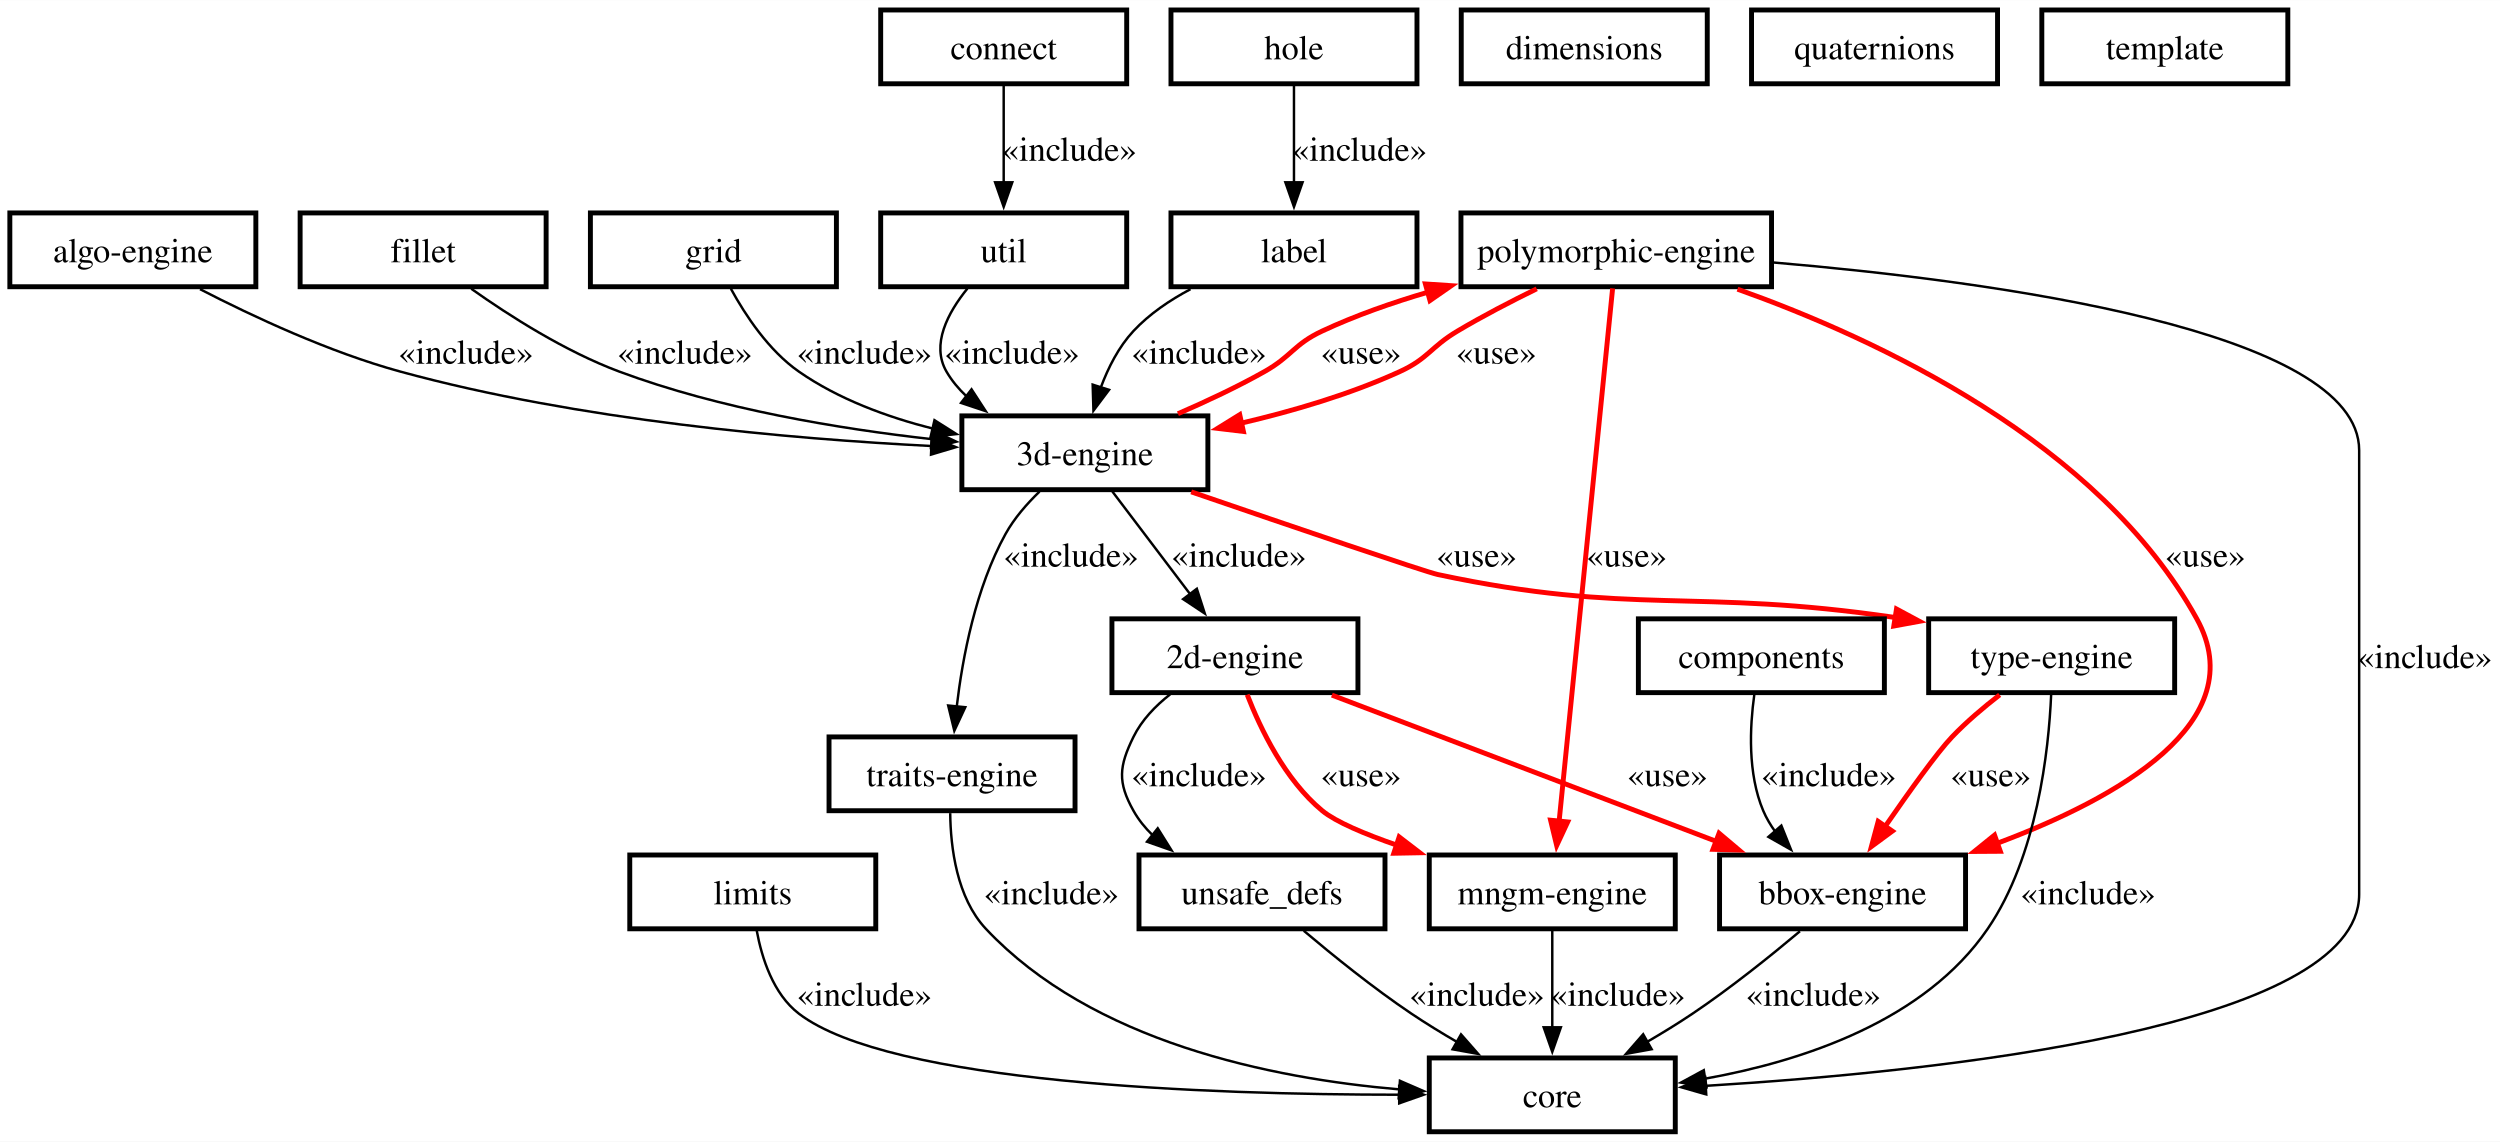
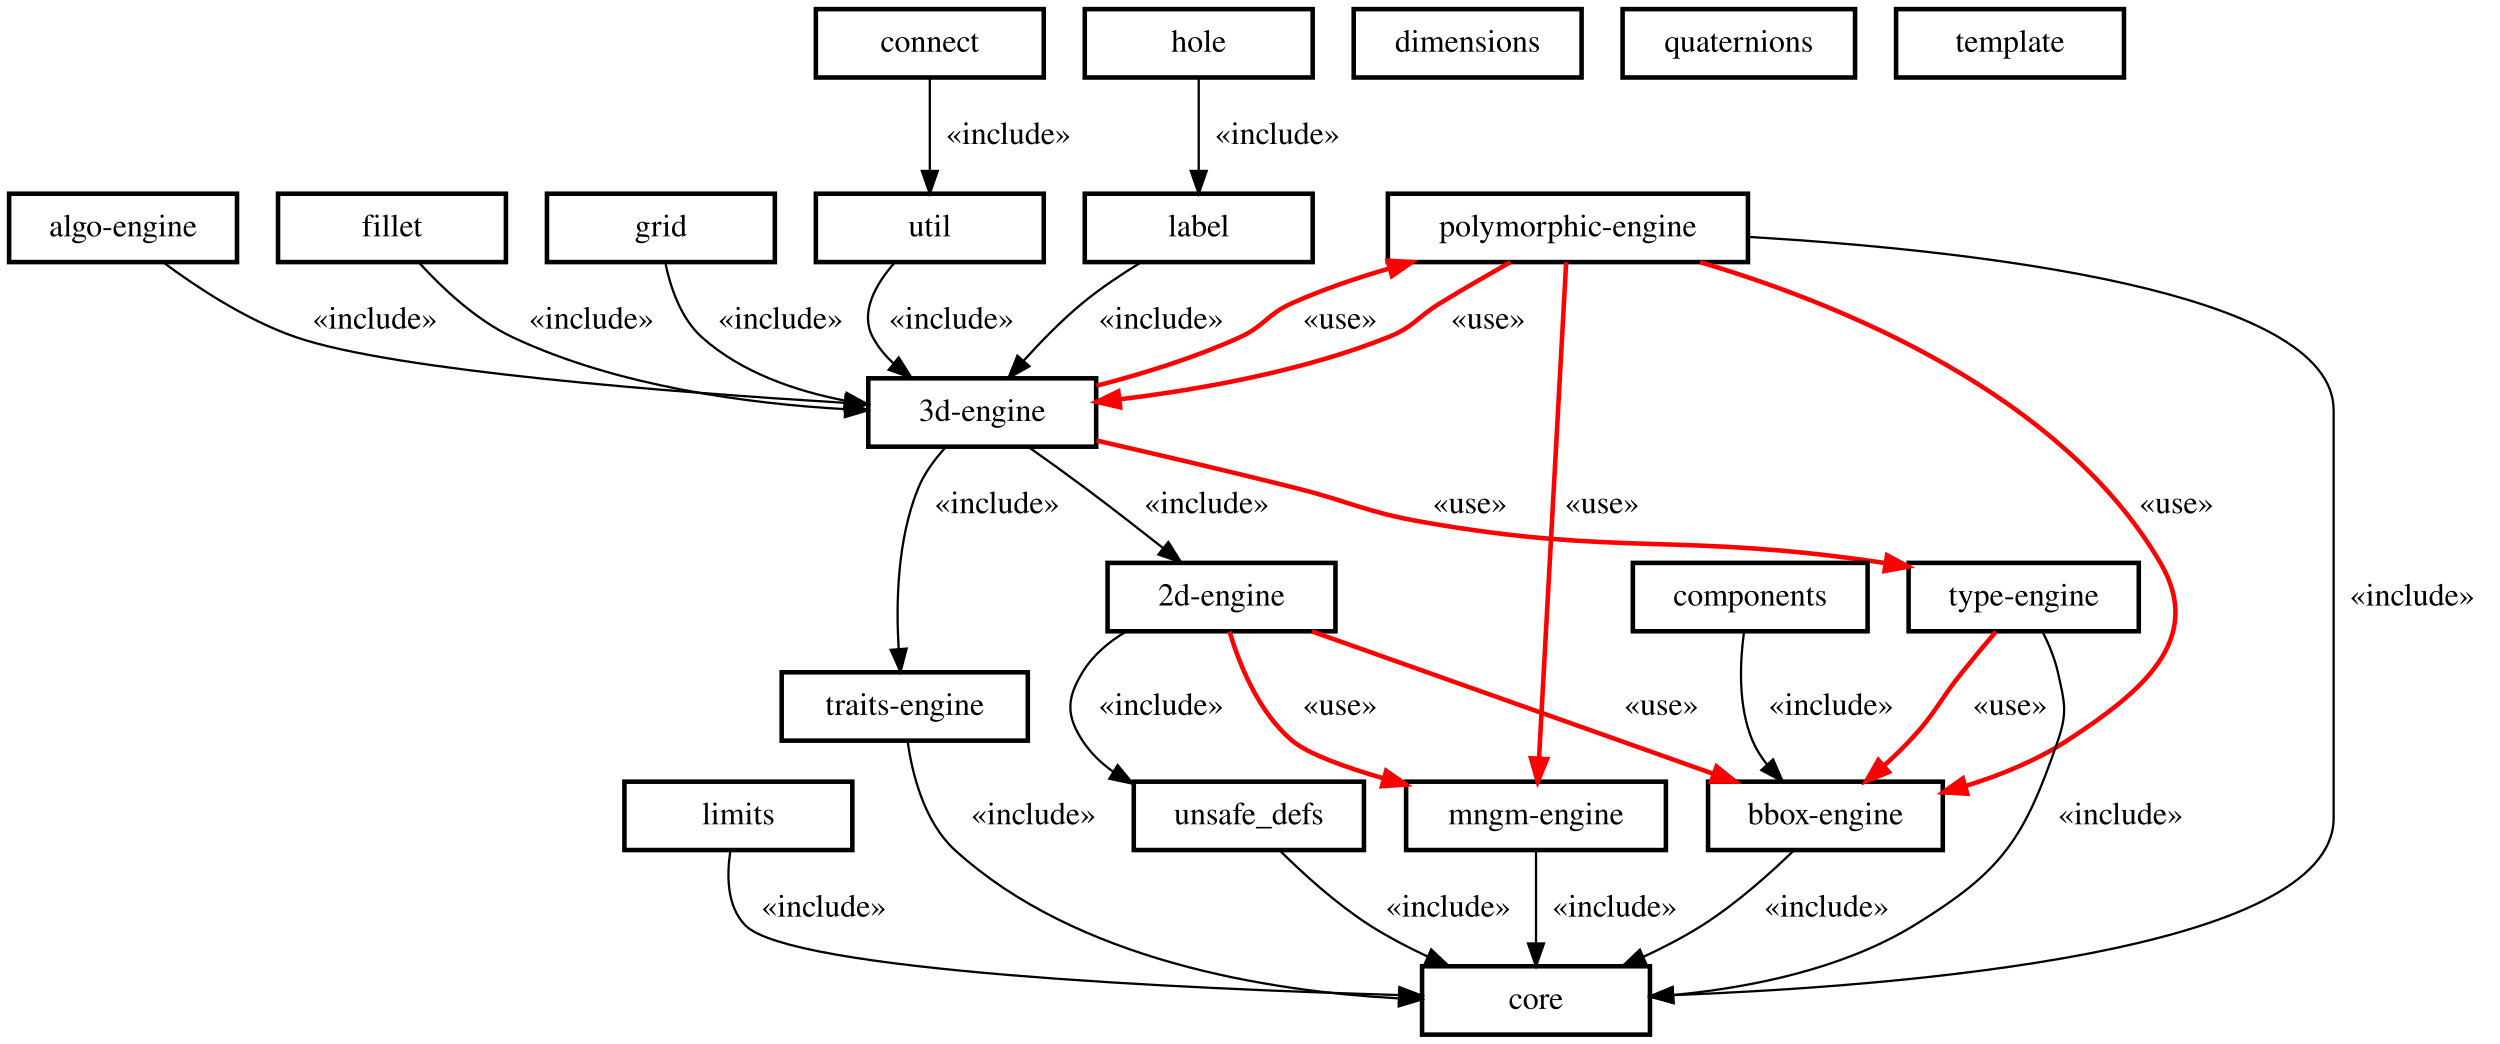
- <svg xmlns="http://www.w3.org/2000/svg" width="1016pt" height="464pt" viewBox="0.00 0.00 1016.25 464.00">
-   <g id="graph0" class="graph" transform="scale(1 1) rotate(0) translate(4 460)">
-     <polygon fill="white" stroke="none" points="-4,4 -4,-460 1012.25,-460 1012.25,4 -4,4" />
+ <svg xmlns="http://www.w3.org/2000/svg" width="1097pt" height="458pt" viewBox="0.00 0.00 1097.00 458.00">
+   <g id="graph0" class="graph" transform="scale(1 1) rotate(0) translate(4 454)">
+     <polygon fill="white" stroke="transparent" points="-4,4 -4,-454 1093,-454 1093,4 -4,4" />
    <g id="node1" class="node">
-       <polygon fill="white" stroke="black" stroke-width="2" points="548,-208.5 448,-208.5 448,-178.5 548,-178.5 548,-208.5" />
-       <text text-anchor="middle" x="498" y="-188.45" font-family="Times,serif" font-size="14.00">2d-engine</text>
+       <polygon fill="white" stroke="black" stroke-width="2" points="582,-207 482,-207 482,-177 582,-177 582,-207" />
+       <text text-anchor="middle" x="532" y="-188.3" font-family="Times,serif" font-size="14.00">2d-engine</text>
    </g>
    <g id="node4" class="node">
-       <polygon fill="white" stroke="black" stroke-width="2" points="795,-112.5 695,-112.5 695,-82.5 795,-82.5 795,-112.5" />
-       <text text-anchor="middle" x="745" y="-92.45" font-family="Times,serif" font-size="14.00">bbox-engine</text>
+       <polygon fill="white" stroke="black" stroke-width="2" points="848.5,-111 745.5,-111 745.5,-81 848.5,-81 848.5,-111" />
+       <text text-anchor="middle" x="797" y="-92.3" font-family="Times,serif" font-size="14.00">bbox-engine</text>
    </g>
    <g id="edge20" class="edge">
-       <path fill="none" stroke="red" stroke-width="2" d="M537.41,-177.5C579.8,-161.37 647.34,-135.66 693.81,-117.98" />
-       <polygon fill="red" stroke="red" stroke-width="2" points="694.8,-121.35 702.9,-114.52 692.31,-114.81 694.8,-121.35" />
-       <text text-anchor="middle" x="673.81" y="-140.45" font-family="Times,serif" font-size="14.00">«use»</text>
+       <path fill="none" stroke="red" stroke-width="2" d="M571.67,-176.93C618.74,-160.23 697.22,-132.39 748.03,-114.37" />
+       <polygon fill="red" stroke="red" stroke-width="2" points="749.23,-117.66 757.49,-111.02 746.89,-111.06 749.23,-117.66" />
+       <text text-anchor="middle" x="725" y="-140.3" font-family="Times,serif" font-size="14.00">«use»</text>
    </g>
    <g id="node14" class="node">
-       <polygon fill="white" stroke="black" stroke-width="2" points="677,-112.5 577,-112.5 577,-82.5 677,-82.5 677,-112.5" />
-       <text text-anchor="middle" x="627" y="-92.45" font-family="Times,serif" font-size="14.00">mngm-engine</text>
+       <polygon fill="white" stroke="black" stroke-width="2" points="727,-111 613,-111 613,-81 727,-81 727,-111" />
+       <text text-anchor="middle" x="670" y="-92.3" font-family="Times,serif" font-size="14.00">mngm-engine</text>
    </g>
    <g id="edge19" class="edge">
-       <path fill="none" stroke="red" stroke-width="2" d="M502.98,-177.68C508.41,-163.67 518.39,-142.98 533.5,-130.5 538.97,-125.98 550.68,-121.04 564.02,-116.42" />
-       <polygon fill="red" stroke="red" stroke-width="2" points="564.76,-119.86 573.17,-113.41 562.57,-113.21 564.76,-119.86" />
-       <text text-anchor="middle" x="549.25" y="-140.45" font-family="Times,serif" font-size="14.00">«use»</text>
+       <path fill="none" stroke="red" stroke-width="2" d="M535.51,-176.87C539.73,-162.77 548.17,-141.47 563,-129 569.86,-123.24 585.7,-117.47 603.15,-112.44" />
+       <polygon fill="red" stroke="red" stroke-width="2" points="604.26,-115.77 612.97,-109.73 602.4,-109.02 604.26,-115.77" />
+       <text text-anchor="middle" x="584" y="-140.3" font-family="Times,serif" font-size="14.00">«use»</text>
    </g>
    <g id="node20" class="node">
-       <polygon fill="white" stroke="black" stroke-width="2" points="559,-112.5 459,-112.5 459,-82.5 559,-82.5 559,-112.5" />
-       <text text-anchor="middle" x="509" y="-92.45" font-family="Times,serif" font-size="14.00">unsafe_defs</text>
+       <polygon fill="white" stroke="black" stroke-width="2" points="594.5,-111 493.5,-111 493.5,-81 594.5,-81 594.5,-111" />
+       <text text-anchor="middle" x="544" y="-92.3" font-family="Times,serif" font-size="14.00">unsafe_defs</text>
    </g>
    <g id="edge1" class="edge">
-       <path fill="none" stroke="black" d="M471.69,-177.83C465.69,-173.13 460.1,-167.34 456.75,-160.5 450.88,-148.53 450.23,-142.13 456.75,-130.5 458.82,-126.8 461.51,-123.48 464.58,-120.51" />
-       <polygon fill="black" stroke="black" points="466.62,-123.36 472.24,-114.38 462.25,-117.89 466.62,-123.36" />
-       <text text-anchor="middle" x="483.38" y="-140.45" font-family="Times,serif" font-size="14.00">«include»</text>
+       <path fill="none" stroke="black" d="M490.29,-176.96C482.61,-172.44 475.58,-166.57 471,-159 464.1,-147.59 463.71,-140.16 471,-129 474.53,-123.6 479.19,-119.11 484.45,-115.37" />
+       <polygon fill="black" stroke="black" points="486.42,-118.28 493.15,-110.1 482.79,-112.29 486.42,-118.28" />
+       <text text-anchor="middle" x="505.5" y="-140.3" font-family="Times,serif" font-size="14.00">«include»</text>
    </g>
    <g id="node2" class="node">
-       <polygon fill="white" stroke="black" stroke-width="2" points="487,-291 387,-291 387,-261 487,-261 487,-291" />
-       <text text-anchor="middle" x="437" y="-270.95" font-family="Times,serif" font-size="14.00">3d-engine</text>
+       <polygon fill="white" stroke="black" stroke-width="2" points="477,-288 377,-288 377,-258 477,-258 477,-288" />
+       <text text-anchor="middle" x="427" y="-269.3" font-family="Times,serif" font-size="14.00">3d-engine</text>
    </g>
    <g id="edge2" class="edge">
-       <path fill="none" stroke="black" d="M448.19,-260.24C457.08,-248.51 469.68,-231.88 479.98,-218.28" />
-       <polygon fill="black" stroke="black" points="482.51,-220.73 485.76,-210.65 476.93,-216.51 482.51,-220.73" />
-       <text text-anchor="middle" x="499.59" y="-229.7" font-family="Times,serif" font-size="14.00">«include»</text>
+       <path fill="none" stroke="black" d="M447.3,-257.86C455.09,-252.36 464.01,-245.96 472,-240 483.38,-231.5 495.76,-221.87 506.31,-213.55" />
+       <polygon fill="black" stroke="black" points="508.65,-216.16 514.31,-207.2 504.3,-210.67 508.65,-216.16" />
+       <text text-anchor="middle" x="525.5" y="-228.8" font-family="Times,serif" font-size="14.00">«include»</text>
    </g>
    <g id="node15" class="node">
-       <polygon fill="white" stroke="black" stroke-width="2" points="716.13,-373.5 589.88,-373.5 589.88,-343.5 716.13,-343.5 716.13,-373.5" />
-       <text text-anchor="middle" x="653" y="-353.45" font-family="Times,serif" font-size="14.00">polymorphic-engine</text>
+       <polygon fill="white" stroke="black" stroke-width="2" points="763,-369 605,-369 605,-339 763,-339 763,-369" />
+       <text text-anchor="middle" x="684" y="-350.3" font-family="Times,serif" font-size="14.00">polymorphic-engine</text>
    </g>
    <g id="edge21" class="edge">
-       <path fill="none" stroke="red" stroke-width="2" d="M474.83,-291.88C486.36,-296.87 498.91,-302.76 510,-309 521.12,-315.26 521.94,-320.1 533.5,-325.5 547.03,-331.82 562.03,-337.07 576.69,-341.36" />
-       <polygon fill="red" stroke="red" stroke-width="2" points="575.41,-344.63 585.98,-343.93 577.28,-337.89 575.41,-344.63" />
-       <text text-anchor="middle" x="549.25" y="-312.2" font-family="Times,serif" font-size="14.00">«use»</text>
+       <path fill="none" stroke="red" stroke-width="2" d="M477.1,-284.72C497.14,-289.89 520.14,-296.97 540,-306 551.11,-311.05 551.85,-316.04 563,-321 576.39,-326.95 591.12,-331.99 605.56,-336.18" />
+       <polygon fill="red" stroke="red" stroke-width="2" points="604.92,-339.63 615.49,-338.95 606.8,-332.89 604.92,-339.63" />
+       <text text-anchor="middle" x="584" y="-309.8" font-family="Times,serif" font-size="14.00">«use»</text>
    </g>
    <g id="node18" class="node">
-       <polygon fill="white" stroke="black" stroke-width="2" points="433,-160.5 333,-160.5 333,-130.5 433,-130.5 433,-160.5" />
-       <text text-anchor="middle" x="383" y="-140.45" font-family="Times,serif" font-size="14.00">traits-engine</text>
+       <polygon fill="white" stroke="black" stroke-width="2" points="447,-159 339,-159 339,-129 447,-129 447,-159" />
+       <text text-anchor="middle" x="393" y="-140.3" font-family="Times,serif" font-size="14.00">traits-engine</text>
    </g>
    <g id="edge3" class="edge">
-       <path fill="none" stroke="black" d="M418.58,-260.24C413.42,-255.27 408.26,-249.35 404.75,-243 392.64,-221.12 387.27,-192.91 384.89,-172.65" />
-       <polygon fill="black" stroke="black" points="388.4,-172.58 383.93,-162.98 381.43,-173.27 388.4,-172.58" />
-       <text text-anchor="middle" x="431.38" y="-229.7" font-family="Times,serif" font-size="14.00">«include»</text>
+       <path fill="none" stroke="black" d="M411.02,-257.8C406.31,-252.69 401.7,-246.55 399,-240 389.65,-217.31 389.13,-188.98 390.34,-169.18" />
+       <polygon fill="black" stroke="black" points="393.83,-169.4 391.14,-159.16 386.85,-168.84 393.83,-169.4" />
+       <text text-anchor="middle" x="433.5" y="-228.8" font-family="Times,serif" font-size="14.00">«include»</text>
    </g>
    <g id="node19" class="node">
-       <polygon fill="white" stroke="black" stroke-width="2" points="880,-208.5 780,-208.5 780,-178.5 880,-178.5 880,-208.5" />
-       <text text-anchor="middle" x="830" y="-188.45" font-family="Times,serif" font-size="14.00">type-engine</text>
+       <polygon fill="white" stroke="black" stroke-width="2" points="934.5,-207 833.5,-207 833.5,-177 934.5,-177 934.5,-207" />
+       <text text-anchor="middle" x="884" y="-188.3" font-family="Times,serif" font-size="14.00">type-engine</text>
    </g>
    <g id="edge22" class="edge">
-       <path fill="none" stroke="red" stroke-width="2" d="M480.23,-260.12C520.59,-246.27 575.36,-227.6 580.5,-226.5 659.69,-209.61 684.71,-221.12 766.47,-209.03" />
-       <polygon fill="red" stroke="red" stroke-width="2" points="766.92,-212.5 776.25,-207.49 765.83,-205.58 766.92,-212.5" />
-       <text text-anchor="middle" x="596.25" y="-229.7" font-family="Times,serif" font-size="14.00">«use»</text>
+       <path fill="none" stroke="red" stroke-width="2" d="M477.2,-260.68C503.16,-254.73 535.33,-247.19 564,-240 588.99,-233.74 594.63,-229.48 620,-225 706.57,-209.71 732.37,-220.57 823.44,-206.89" />
+       <polygon fill="red" stroke="red" stroke-width="2" points="824.02,-210.35 833.36,-205.35 822.94,-203.43 824.02,-210.35" />
+       <text text-anchor="middle" x="641" y="-228.8" font-family="Times,serif" font-size="14.00">«use»</text>
    </g>
    <g id="node3" class="node">
-       <polygon fill="white" stroke="black" stroke-width="2" points="100,-373.5 0,-373.5 0,-343.5 100,-343.5 100,-373.5" />
-       <text text-anchor="middle" x="50" y="-353.45" font-family="Times,serif" font-size="14.00">algo-engine</text>
+       <polygon fill="white" stroke="black" stroke-width="2" points="100,-369 0,-369 0,-339 100,-339 100,-369" />
+       <text text-anchor="middle" x="50" y="-350.3" font-family="Times,serif" font-size="14.00">algo-engine</text>
    </g>
    <g id="edge4" class="edge">
-       <path fill="none" stroke="black" d="M77.3,-342.51C98.79,-331.42 129.84,-316.91 158.75,-309 231.26,-289.17 317.67,-281.62 374.75,-278.75" />
-       <polygon fill="black" stroke="black" points="374.77,-282.25 384.6,-278.29 374.45,-275.26 374.77,-282.25" />
-       <text text-anchor="middle" x="185.38" y="-312.2" font-family="Times,serif" font-size="14.00">«include»</text>
+       <path fill="none" stroke="black" d="M67.57,-338.93C82.27,-327.98 104.28,-313.44 126,-306 169.09,-291.25 291.84,-281.8 366.61,-277.24" />
+       <polygon fill="black" stroke="black" points="367.05,-280.72 376.83,-276.63 366.63,-273.73 367.05,-280.72" />
+       <text text-anchor="middle" x="160.5" y="-309.8" font-family="Times,serif" font-size="14.00">«include»</text>
    </g>
    <g id="node7" class="node">
-       <polygon fill="white" stroke="black" stroke-width="2" points="677,-30 577,-30 577,0 677,0 677,-30" />
-       <text text-anchor="middle" x="627" y="-9.95" font-family="Times,serif" font-size="14.00">core</text>
+       <polygon fill="white" stroke="black" stroke-width="2" points="720,-30 620,-30 620,0 720,0 720,-30" />
+       <text text-anchor="middle" x="670" y="-11.3" font-family="Times,serif" font-size="14.00">core</text>
    </g>
    <g id="edge5" class="edge">
-       <path fill="none" stroke="black" d="M727.68,-81.5C715.77,-71.5 699.39,-58.34 684,-48 678.13,-44.05 671.73,-40.13 665.42,-36.46" />
-       <polygon fill="black" stroke="black" points="667.4,-33.55 656.98,-31.66 663.95,-39.64 667.4,-33.55" />
-       <text text-anchor="middle" x="733.13" y="-51.2" font-family="Times,serif" font-size="14.00">«include»</text>
+       <path fill="none" stroke="black" d="M783.28,-80.96C772.89,-70.87 757.91,-57.44 743,-48 734.93,-42.89 725.91,-38.21 717.03,-34.1" />
+       <polygon fill="black" stroke="black" points="718.43,-30.89 707.88,-30.02 715.59,-37.29 718.43,-30.89" />
+       <text text-anchor="middle" x="797.5" y="-51.8" font-family="Times,serif" font-size="14.00">«include»</text>
    </g>
    <g id="node5" class="node">
-       <polygon fill="white" stroke="black" stroke-width="2" points="762,-208.5 662,-208.5 662,-178.5 762,-178.5 762,-208.5" />
-       <text text-anchor="middle" x="712" y="-188.45" font-family="Times,serif" font-size="14.00">components</text>
+       <polygon fill="white" stroke="black" stroke-width="2" points="815.5,-207 712.5,-207 712.5,-177 815.5,-177 815.5,-207" />
+       <text text-anchor="middle" x="764" y="-188.3" font-family="Times,serif" font-size="14.00">components</text>
    </g>
    <g id="edge6" class="edge">
-       <path fill="none" stroke="black" d="M709.11,-177.58C707.3,-164.6 706.37,-145.57 712.75,-130.5 714.02,-127.5 715.72,-124.64 717.67,-121.95" />
-       <polygon fill="black" stroke="black" points="720.12,-124.47 724.06,-114.64 714.85,-119.86 720.12,-124.47" />
-       <text text-anchor="middle" x="739.38" y="-140.45" font-family="Times,serif" font-size="14.00">«include»</text>
+       <path fill="none" stroke="black" d="M761.3,-176.84C759.5,-163.85 758.49,-144.36 765,-129 766.58,-125.28 768.81,-121.77 771.37,-118.52" />
+       <polygon fill="black" stroke="black" points="774.04,-120.79 778.24,-111.06 768.89,-116.05 774.04,-120.79" />
+       <text text-anchor="middle" x="799.5" y="-140.3" font-family="Times,serif" font-size="14.00">«include»</text>
    </g>
    <g id="node6" class="node">
-       <polygon fill="white" stroke="black" stroke-width="2" points="454,-456 354,-456 354,-426 454,-426 454,-456" />
-       <text text-anchor="middle" x="404" y="-435.95" font-family="Times,serif" font-size="14.00">connect</text>
+       <polygon fill="white" stroke="black" stroke-width="2" points="454,-450 354,-450 354,-420 454,-420 454,-450" />
+       <text text-anchor="middle" x="404" y="-431.3" font-family="Times,serif" font-size="14.00">connect</text>
    </g>
    <g id="node21" class="node">
-       <polygon fill="white" stroke="black" stroke-width="2" points="454,-373.5 354,-373.5 354,-343.5 454,-343.5 454,-373.5" />
-       <text text-anchor="middle" x="404" y="-353.45" font-family="Times,serif" font-size="14.00">util</text>
+       <polygon fill="white" stroke="black" stroke-width="2" points="454,-369 354,-369 354,-339 454,-339 454,-369" />
+       <text text-anchor="middle" x="404" y="-350.3" font-family="Times,serif" font-size="14.00">util</text>
    </g>
    <g id="edge7" class="edge">
-       <path fill="none" stroke="black" d="M404,-425.24C404,-414.18 404,-398.78 404,-385.66" />
-       <polygon fill="black" stroke="black" points="407.5,-385.96 404,-375.96 400.5,-385.96 407.5,-385.96" />
-       <text text-anchor="middle" x="430.63" y="-394.7" font-family="Times,serif" font-size="14.00">«include»</text>
+       <path fill="none" stroke="black" d="M404,-419.88C404,-408.64 404,-392.66 404,-379.37" />
+       <polygon fill="black" stroke="black" points="407.5,-379 404,-369 400.5,-379 407.5,-379" />
+       <text text-anchor="middle" x="438.5" y="-390.8" font-family="Times,serif" font-size="14.00">«include»</text>
    </g>
    <g id="node8" class="node">
-       <polygon fill="white" stroke="black" stroke-width="2" points="690,-456 590,-456 590,-426 690,-426 690,-456" />
-       <text text-anchor="middle" x="640" y="-435.95" font-family="Times,serif" font-size="14.00">dimensions</text>
+       <polygon fill="white" stroke="black" stroke-width="2" points="690,-450 590,-450 590,-420 690,-420 690,-450" />
+       <text text-anchor="middle" x="640" y="-431.3" font-family="Times,serif" font-size="14.00">dimensions</text>
    </g>
    <g id="node9" class="node">
-       <polygon fill="white" stroke="black" stroke-width="2" points="218,-373.5 118,-373.5 118,-343.5 218,-343.5 218,-373.5" />
-       <text text-anchor="middle" x="168" y="-353.45" font-family="Times,serif" font-size="14.00">fillet</text>
+       <polygon fill="white" stroke="black" stroke-width="2" points="218,-369 118,-369 118,-339 218,-339 218,-369" />
+       <text text-anchor="middle" x="168" y="-350.3" font-family="Times,serif" font-size="14.00">fillet</text>
    </g>
    <g id="edge8" class="edge">
-       <path fill="none" stroke="black" d="M187.56,-342.68C203.07,-331.68 225.73,-317.21 247.75,-309 288.64,-293.75 337.21,-285.73 374.92,-281.53" />
-       <polygon fill="black" stroke="black" points="375.16,-285.03 384.74,-280.51 374.43,-278.06 375.16,-285.03" />
-       <text text-anchor="middle" x="274.38" y="-312.2" font-family="Times,serif" font-size="14.00">«include»</text>
+       <path fill="none" stroke="black" d="M179.95,-338.66C189.8,-327.86 204.75,-313.64 221,-306 266.84,-284.43 324.13,-276.88 366.65,-274.47" />
+       <polygon fill="black" stroke="black" points="367.03,-277.96 376.85,-273.97 366.69,-270.96 367.03,-277.96" />
+       <text text-anchor="middle" x="255.5" y="-309.8" font-family="Times,serif" font-size="14.00">«include»</text>
    </g>
    <g id="node10" class="node">
-       <polygon fill="white" stroke="black" stroke-width="2" points="336,-373.5 236,-373.5 236,-343.5 336,-343.5 336,-373.5" />
-       <text text-anchor="middle" x="286" y="-353.45" font-family="Times,serif" font-size="14.00">grid</text>
+       <polygon fill="white" stroke="black" stroke-width="2" points="336,-369 236,-369 236,-339 336,-339 336,-369" />
+       <text text-anchor="middle" x="286" y="-350.3" font-family="Times,serif" font-size="14.00">grid</text>
    </g>
    <g id="edge9" class="edge">
-       <path fill="none" stroke="black" d="M293.11,-342.67C299.05,-331.81 308.51,-317.53 320.75,-309 336.75,-297.84 356.51,-290.57 375.16,-285.83" />
-       <polygon fill="black" stroke="black" points="375.86,-289.26 384.81,-283.6 374.28,-282.44 375.86,-289.26" />
-       <text text-anchor="middle" x="347.38" y="-312.2" font-family="Times,serif" font-size="14.00">«include»</text>
+       <path fill="none" stroke="black" d="M287.94,-338.7C290.1,-328.21 294.62,-314.39 304,-306 321.18,-290.63 344.83,-282.47 366.81,-278.21" />
+       <polygon fill="black" stroke="black" points="367.49,-281.64 376.76,-276.51 366.31,-274.74 367.49,-281.64" />
+       <text text-anchor="middle" x="338.5" y="-309.8" font-family="Times,serif" font-size="14.00">«include»</text>
    </g>
    <g id="node11" class="node">
-       <polygon fill="white" stroke="black" stroke-width="2" points="572,-456 472,-456 472,-426 572,-426 572,-456" />
-       <text text-anchor="middle" x="522" y="-435.95" font-family="Times,serif" font-size="14.00">hole</text>
+       <polygon fill="white" stroke="black" stroke-width="2" points="572,-450 472,-450 472,-420 572,-420 572,-450" />
+       <text text-anchor="middle" x="522" y="-431.3" font-family="Times,serif" font-size="14.00">hole</text>
    </g>
    <g id="node12" class="node">
-       <polygon fill="white" stroke="black" stroke-width="2" points="572,-373.5 472,-373.5 472,-343.5 572,-343.5 572,-373.5" />
-       <text text-anchor="middle" x="522" y="-353.45" font-family="Times,serif" font-size="14.00">label</text>
+       <polygon fill="white" stroke="black" stroke-width="2" points="572,-369 472,-369 472,-339 572,-339 572,-369" />
+       <text text-anchor="middle" x="522" y="-350.3" font-family="Times,serif" font-size="14.00">label</text>
    </g>
    <g id="edge10" class="edge">
-       <path fill="none" stroke="black" d="M522,-425.24C522,-414.18 522,-398.78 522,-385.66" />
-       <polygon fill="black" stroke="black" points="525.5,-385.96 522,-375.96 518.5,-385.96 525.5,-385.96" />
-       <text text-anchor="middle" x="548.63" y="-394.7" font-family="Times,serif" font-size="14.00">«include»</text>
+       <path fill="none" stroke="black" d="M522,-419.88C522,-408.64 522,-392.66 522,-379.37" />
+       <polygon fill="black" stroke="black" points="525.5,-379 522,-369 518.5,-379 525.5,-379" />
+       <text text-anchor="middle" x="556.5" y="-390.8" font-family="Times,serif" font-size="14.00">«include»</text>
    </g>
    <g id="edge11" class="edge">
-       <path fill="none" stroke="black" d="M479.95,-342.51C471.48,-338.03 463.21,-332.42 456.75,-325.5 450.76,-319.08 446.48,-310.61 443.48,-302.55" />
-       <polygon fill="black" stroke="black" points="446.84,-301.59 440.48,-293.11 440.17,-303.7 446.84,-301.59" />
-       <text text-anchor="middle" x="483.38" y="-312.2" font-family="Times,serif" font-size="14.00">«include»</text>
+       <path fill="none" stroke="black" d="M496.73,-338.92C488.23,-333.73 478.9,-327.52 471,-321 461.85,-313.46 452.73,-304.09 445.18,-295.72" />
+       <polygon fill="black" stroke="black" points="447.7,-293.28 438.48,-288.07 442.44,-297.9 447.7,-293.28" />
+       <text text-anchor="middle" x="505.5" y="-309.8" font-family="Times,serif" font-size="14.00">«include»</text>
    </g>
    <g id="node13" class="node">
-       <polygon fill="white" stroke="black" stroke-width="2" points="352,-112.5 252,-112.5 252,-82.5 352,-82.5 352,-112.5" />
-       <text text-anchor="middle" x="302" y="-92.45" font-family="Times,serif" font-size="14.00">limits</text>
+       <polygon fill="white" stroke="black" stroke-width="2" points="370,-111 270,-111 270,-81 370,-81 370,-111" />
+       <text text-anchor="middle" x="320" y="-92.3" font-family="Times,serif" font-size="14.00">limits</text>
    </g>
    <g id="edge12" class="edge">
-       <path fill="none" stroke="black" d="M303.61,-81.77C305.66,-70.66 310.28,-56.01 320.75,-48 357.83,-19.64 486.87,-15.08 565.13,-15.05" />
-       <polygon fill="black" stroke="black" points="564.76,-18.55 574.77,-15.07 564.78,-11.55 564.76,-18.55" />
-       <text text-anchor="middle" x="347.38" y="-51.2" font-family="Times,serif" font-size="14.00">«include»</text>
+       <path fill="none" stroke="black" d="M316.51,-80.73C314.87,-70.26 314.79,-56.44 323,-48 342.54,-27.9 515.6,-20.13 609.7,-17.38" />
+       <polygon fill="black" stroke="black" points="610.04,-20.87 619.93,-17.09 609.84,-13.87 610.04,-20.87" />
+       <text text-anchor="middle" x="357.5" y="-51.8" font-family="Times,serif" font-size="14.00">«include»</text>
    </g>
    <g id="edge13" class="edge">
-       <path fill="none" stroke="black" d="M627,-81.74C627,-70.68 627,-55.28 627,-42.16" />
-       <polygon fill="black" stroke="black" points="630.5,-42.46 627,-32.46 623.5,-42.46 630.5,-42.46" />
-       <text text-anchor="middle" x="653.63" y="-51.2" font-family="Times,serif" font-size="14.00">«include»</text>
+       <path fill="none" stroke="black" d="M670,-80.88C670,-69.64 670,-53.66 670,-40.37" />
+       <polygon fill="black" stroke="black" points="673.5,-40 670,-30 666.5,-40 673.5,-40" />
+       <text text-anchor="middle" x="704.5" y="-51.8" font-family="Times,serif" font-size="14.00">«include»</text>
    </g>
    <g id="edge23" class="edge">
-       <path fill="none" stroke="red" stroke-width="2" d="M620.67,-342.65C610.22,-337.54 598.71,-331.57 588.5,-325.5 577.53,-318.98 576.61,-314.3 565,-309 544.8,-299.77 521.55,-292.95 500.45,-288.02" />
-       <polygon fill="red" stroke="red" stroke-width="2" points="501.45,-284.66 490.94,-285.92 499.95,-291.5 501.45,-284.66" />
-       <text text-anchor="middle" x="604.25" y="-312.2" font-family="Times,serif" font-size="14.00">«use»</text>
+       <path fill="none" stroke="red" stroke-width="2" d="M658.73,-338.97C649.04,-333.49 637.94,-327.07 628,-321 617.59,-314.64 616.34,-310.5 605,-306 567.42,-291.08 522.6,-283.07 487.34,-278.8" />
+       <polygon fill="red" stroke="red" stroke-width="2" points="487.52,-275.3 477.19,-277.64 486.73,-282.25 487.52,-275.3" />
+       <text text-anchor="middle" x="649" y="-309.8" font-family="Times,serif" font-size="14.00">«use»</text>
    </g>
    <g id="edge24" class="edge">
-       <path fill="none" stroke="red" stroke-width="2" d="M702.29,-342.51C759.01,-322.3 849.41,-280.32 889,-208.5 912.17,-166.47 856.58,-135.46 807.87,-117.27" />
-       <polygon fill="red" stroke="red" stroke-width="2" points="809.13,-114.01 798.54,-113.94 806.78,-120.6 809.13,-114.01" />
-       <text text-anchor="middle" x="892.44" y="-229.7" font-family="Times,serif" font-size="14.00">«use»</text>
+       <path fill="none" stroke="red" stroke-width="2" d="M742,-338.97C804.44,-320.42 900.65,-281.05 944,-207 963.78,-173.2 935.79,-150.41 903,-129 889.67,-120.29 873.86,-113.87 858.58,-109.16" />
+       <polygon fill="red" stroke="red" stroke-width="2" points="859.22,-105.71 848.64,-106.31 857.29,-112.43 859.22,-105.71" />
+       <text text-anchor="middle" x="951" y="-228.8" font-family="Times,serif" font-size="14.00">«use»</text>
    </g>
    <g id="edge14" class="edge">
-       <path fill="none" stroke="black" d="M717.05,-353.34C805.7,-345.79 955,-325.84 955,-277 955,-277 955,-277 955,-96.5 955,-42.34 784.19,-24.43 689.1,-18.65" />
-       <polygon fill="black" stroke="black" points="689.59,-15.17 679.4,-18.09 689.18,-22.16 689.59,-15.17" />
-       <text text-anchor="middle" x="981.63" y="-188.45" font-family="Times,serif" font-size="14.00">«include»</text>
+       <path fill="none" stroke="black" d="M763.2,-350.05C862.54,-344.15 1020,-326.51 1020,-274 1020,-274 1020,-274 1020,-95 1020,-36.34 830.57,-21.23 730.43,-17.35" />
+       <polygon fill="black" stroke="black" points="730.27,-13.84 720.15,-16.97 730.01,-20.83 730.27,-13.84" />
+       <text text-anchor="middle" x="1054.5" y="-188.3" font-family="Times,serif" font-size="14.00">«include»</text>
    </g>
    <g id="edge25" class="edge">
-       <path fill="none" stroke="red" stroke-width="2" d="M651.53,-342.83C647.33,-301 635.24,-180.58 629.76,-125.99" />
-       <polygon fill="red" stroke="red" stroke-width="2" points="633.27,-125.94 628.79,-116.34 626.31,-126.64 633.27,-125.94" />
-       <text text-anchor="middle" x="657.25" y="-229.7" font-family="Times,serif" font-size="14.00">«use»</text>
+       <path fill="none" stroke="red" stroke-width="2" d="M683.23,-338.87C680.94,-297.09 674.2,-173.74 671.32,-121.17" />
+       <polygon fill="red" stroke="red" stroke-width="2" points="674.81,-120.88 670.77,-111.08 667.82,-121.26 674.81,-120.88" />
+       <text text-anchor="middle" x="699" y="-228.8" font-family="Times,serif" font-size="14.00">«use»</text>
    </g>
    <g id="node16" class="node">
-       <polygon fill="white" stroke="black" stroke-width="2" points="808,-456 708,-456 708,-426 808,-426 808,-456" />
-       <text text-anchor="middle" x="758" y="-435.95" font-family="Times,serif" font-size="14.00">quaternions</text>
+       <polygon fill="white" stroke="black" stroke-width="2" points="810,-450 708,-450 708,-420 810,-420 810,-450" />
+       <text text-anchor="middle" x="759" y="-431.3" font-family="Times,serif" font-size="14.00">quaternions</text>
    </g>
    <g id="node17" class="node">
-       <polygon fill="white" stroke="black" stroke-width="2" points="926,-456 826,-456 826,-426 926,-426 926,-456" />
-       <text text-anchor="middle" x="876" y="-435.95" font-family="Times,serif" font-size="14.00">template</text>
+       <polygon fill="white" stroke="black" stroke-width="2" points="928,-450 828,-450 828,-420 928,-420 928,-450" />
+       <text text-anchor="middle" x="878" y="-431.3" font-family="Times,serif" font-size="14.00">template</text>
    </g>
    <g id="edge15" class="edge">
-       <path fill="none" stroke="black" d="M382.26,-129.52C382.41,-115.58 384.9,-95.12 396.75,-82.5 439.91,-36.54 512.65,-21.69 564.83,-17.22" />
-       <polygon fill="black" stroke="black" points="565.07,-20.71 574.79,-16.49 564.56,-13.73 565.07,-20.71" />
-       <text text-anchor="middle" x="423.38" y="-92.45" font-family="Times,serif" font-size="14.00">«include»</text>
+       <path fill="none" stroke="black" d="M394.23,-128.84C396.22,-114.72 401.42,-93.4 415,-81 468.21,-32.44 552.62,-19.04 609.6,-15.91" />
+       <polygon fill="black" stroke="black" points="610.08,-19.39 619.91,-15.44 609.76,-12.4 610.08,-19.39" />
+       <text text-anchor="middle" x="449.5" y="-92.3" font-family="Times,serif" font-size="14.00">«include»</text>
    </g>
    <g id="edge26" class="edge">
-       <path fill="none" stroke="red" stroke-width="2" d="M808.86,-177.59C802.32,-172.52 795.32,-166.59 789.5,-160.5 783.54,-154.26 772.14,-138.33 762.36,-124.18" />
-       <polygon fill="red" stroke="red" stroke-width="2" points="765.25,-122.21 756.72,-115.93 759.48,-126.16 765.25,-122.21" />
-       <text text-anchor="middle" x="805.25" y="-140.45" font-family="Times,serif" font-size="14.00">«use»</text>
+       <path fill="none" stroke="red" stroke-width="2" d="M871.76,-176.78C867.08,-171.28 861.74,-164.89 857,-159 846.47,-145.91 845.52,-141.23 834,-129 830.45,-125.23 826.49,-121.45 822.53,-117.86" />
+       <polygon fill="red" stroke="red" stroke-width="2" points="824.82,-115.22 814.98,-111.28 820.22,-120.49 824.82,-115.22" />
+       <text text-anchor="middle" x="878" y="-140.3" font-family="Times,serif" font-size="14.00">«use»</text>
    </g>
    <g id="edge16" class="edge">
-       <path fill="none" stroke="black" d="M829.79,-177.63C828.8,-155.14 824.16,-111.98 804,-82.5 778.48,-45.18 729.19,-28.77 689.09,-21.57" />
-       <polygon fill="black" stroke="black" points="689.71,-18.12 679.28,-19.98 688.59,-25.03 689.71,-18.12" />
-       <text text-anchor="middle" x="844.79" y="-92.45" font-family="Times,serif" font-size="14.00">«include»</text>
+       <path fill="none" stroke="black" d="M892.28,-176.82C894.98,-171.43 897.64,-165.11 899,-159 901.9,-145.99 903.33,-141.61 899,-129 884.2,-85.86 874.88,-71.84 836,-48 804.37,-28.6 763.5,-20.56 730.22,-17.39" />
+       <polygon fill="black" stroke="black" points="730.41,-13.89 720.16,-16.55 729.84,-20.87 730.41,-13.89" />
+       <text text-anchor="middle" x="926.5" y="-92.3" font-family="Times,serif" font-size="14.00">«include»</text>
    </g>
    <g id="edge17" class="edge">
-       <path fill="none" stroke="black" d="M525.97,-81.71C537.85,-71.67 554.29,-58.39 569.75,-48 575.64,-44.04 582.06,-40.11 588.4,-36.43" />
-       <polygon fill="black" stroke="black" points="589.9,-39.6 596.89,-31.64 586.46,-33.51 589.9,-39.6" />
-       <text text-anchor="middle" x="596.38" y="-51.2" font-family="Times,serif" font-size="14.00">«include»</text>
+       <path fill="none" stroke="black" d="M557.42,-80.94C567.59,-70.84 582.29,-57.41 597,-48 604.87,-42.96 613.68,-38.35 622.37,-34.3" />
+       <polygon fill="black" stroke="black" points="624.01,-37.4 631.71,-30.12 621.15,-31.01 624.01,-37.4" />
+       <text text-anchor="middle" x="631.5" y="-51.8" font-family="Times,serif" font-size="14.00">«include»</text>
    </g>
    <g id="edge18" class="edge">
-       <path fill="none" stroke="black" d="M389.25,-342.76C381.33,-332.98 374.37,-319.98 380.75,-309 382.91,-305.29 385.68,-301.97 388.83,-299.01" />
-       <polygon fill="black" stroke="black" points="390.93,-301.81 396.7,-292.92 386.65,-296.27 390.93,-301.81" />
-       <text text-anchor="middle" x="407.38" y="-312.2" font-family="Times,serif" font-size="14.00">«include»</text>
+       <path fill="none" stroke="black" d="M388.4,-338.59C380.28,-329.28 373.16,-316.92 379,-306 381.3,-301.7 384.46,-297.88 388.07,-294.51" />
+       <polygon fill="black" stroke="black" points="390.34,-297.18 395.99,-288.22 385.98,-291.7 390.34,-297.18" />
+       <text text-anchor="middle" x="413.5" y="-309.8" font-family="Times,serif" font-size="14.00">«include»</text>
    </g>
  </g>
</svg>
